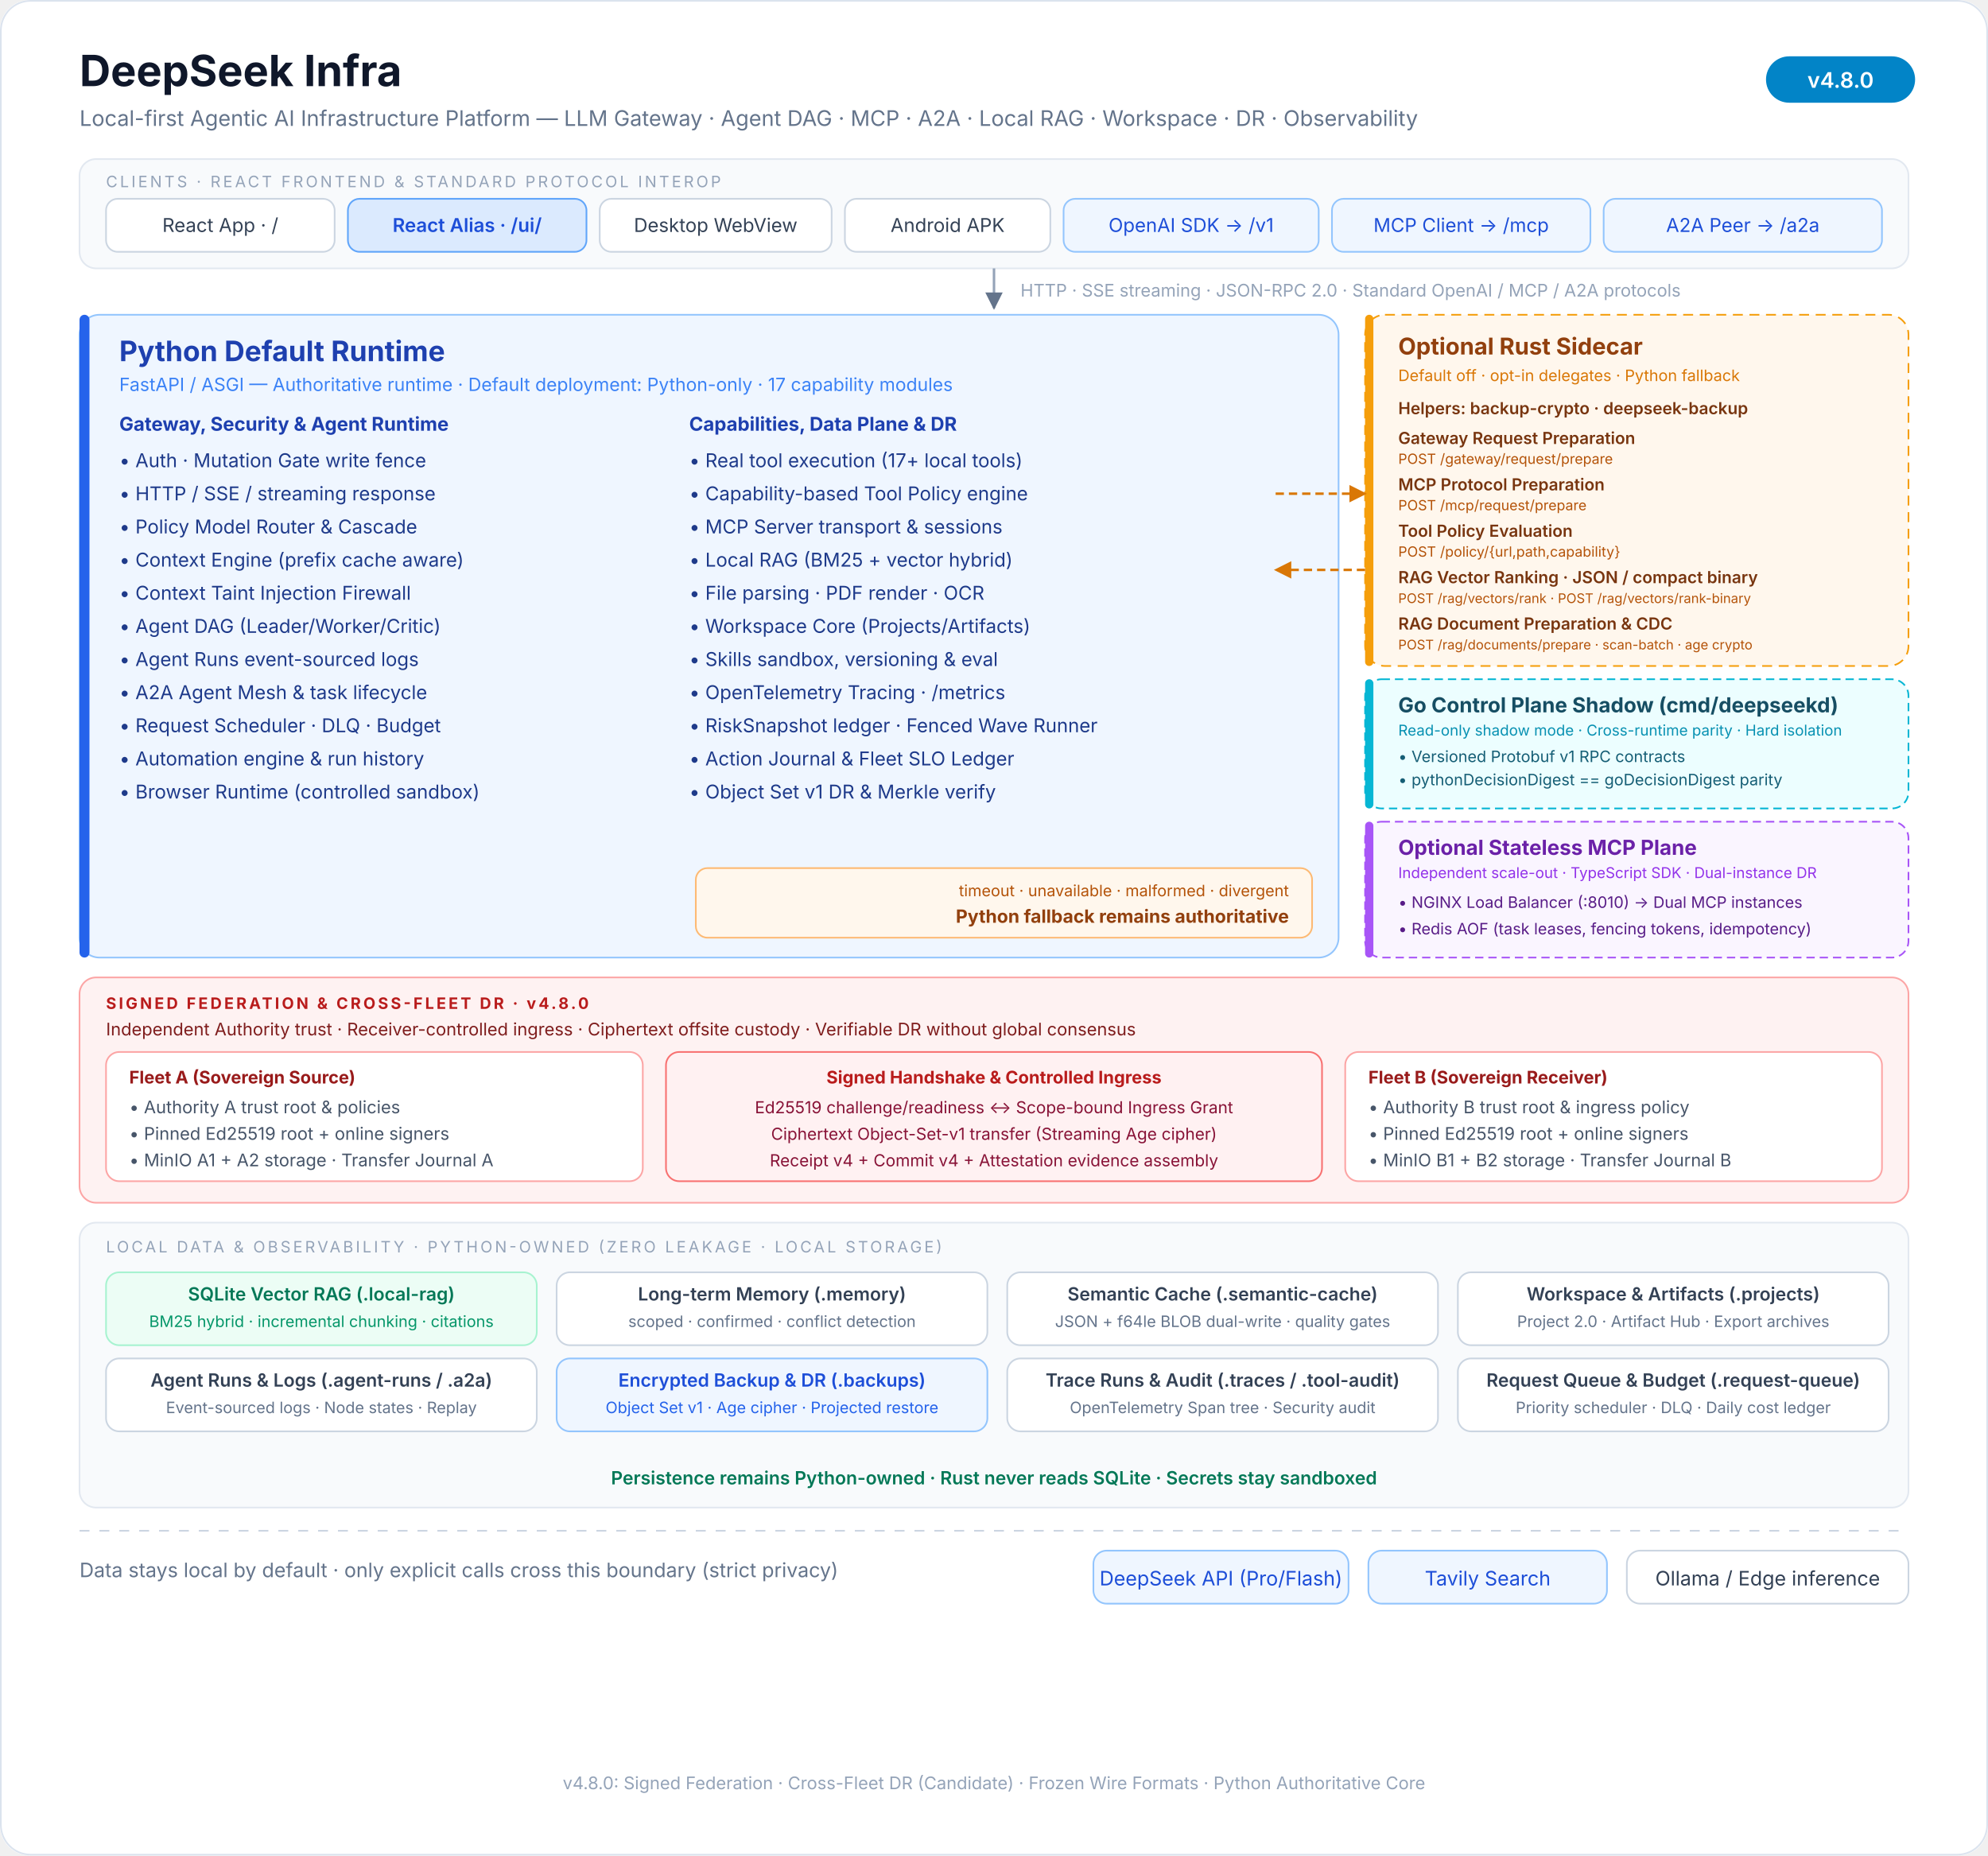
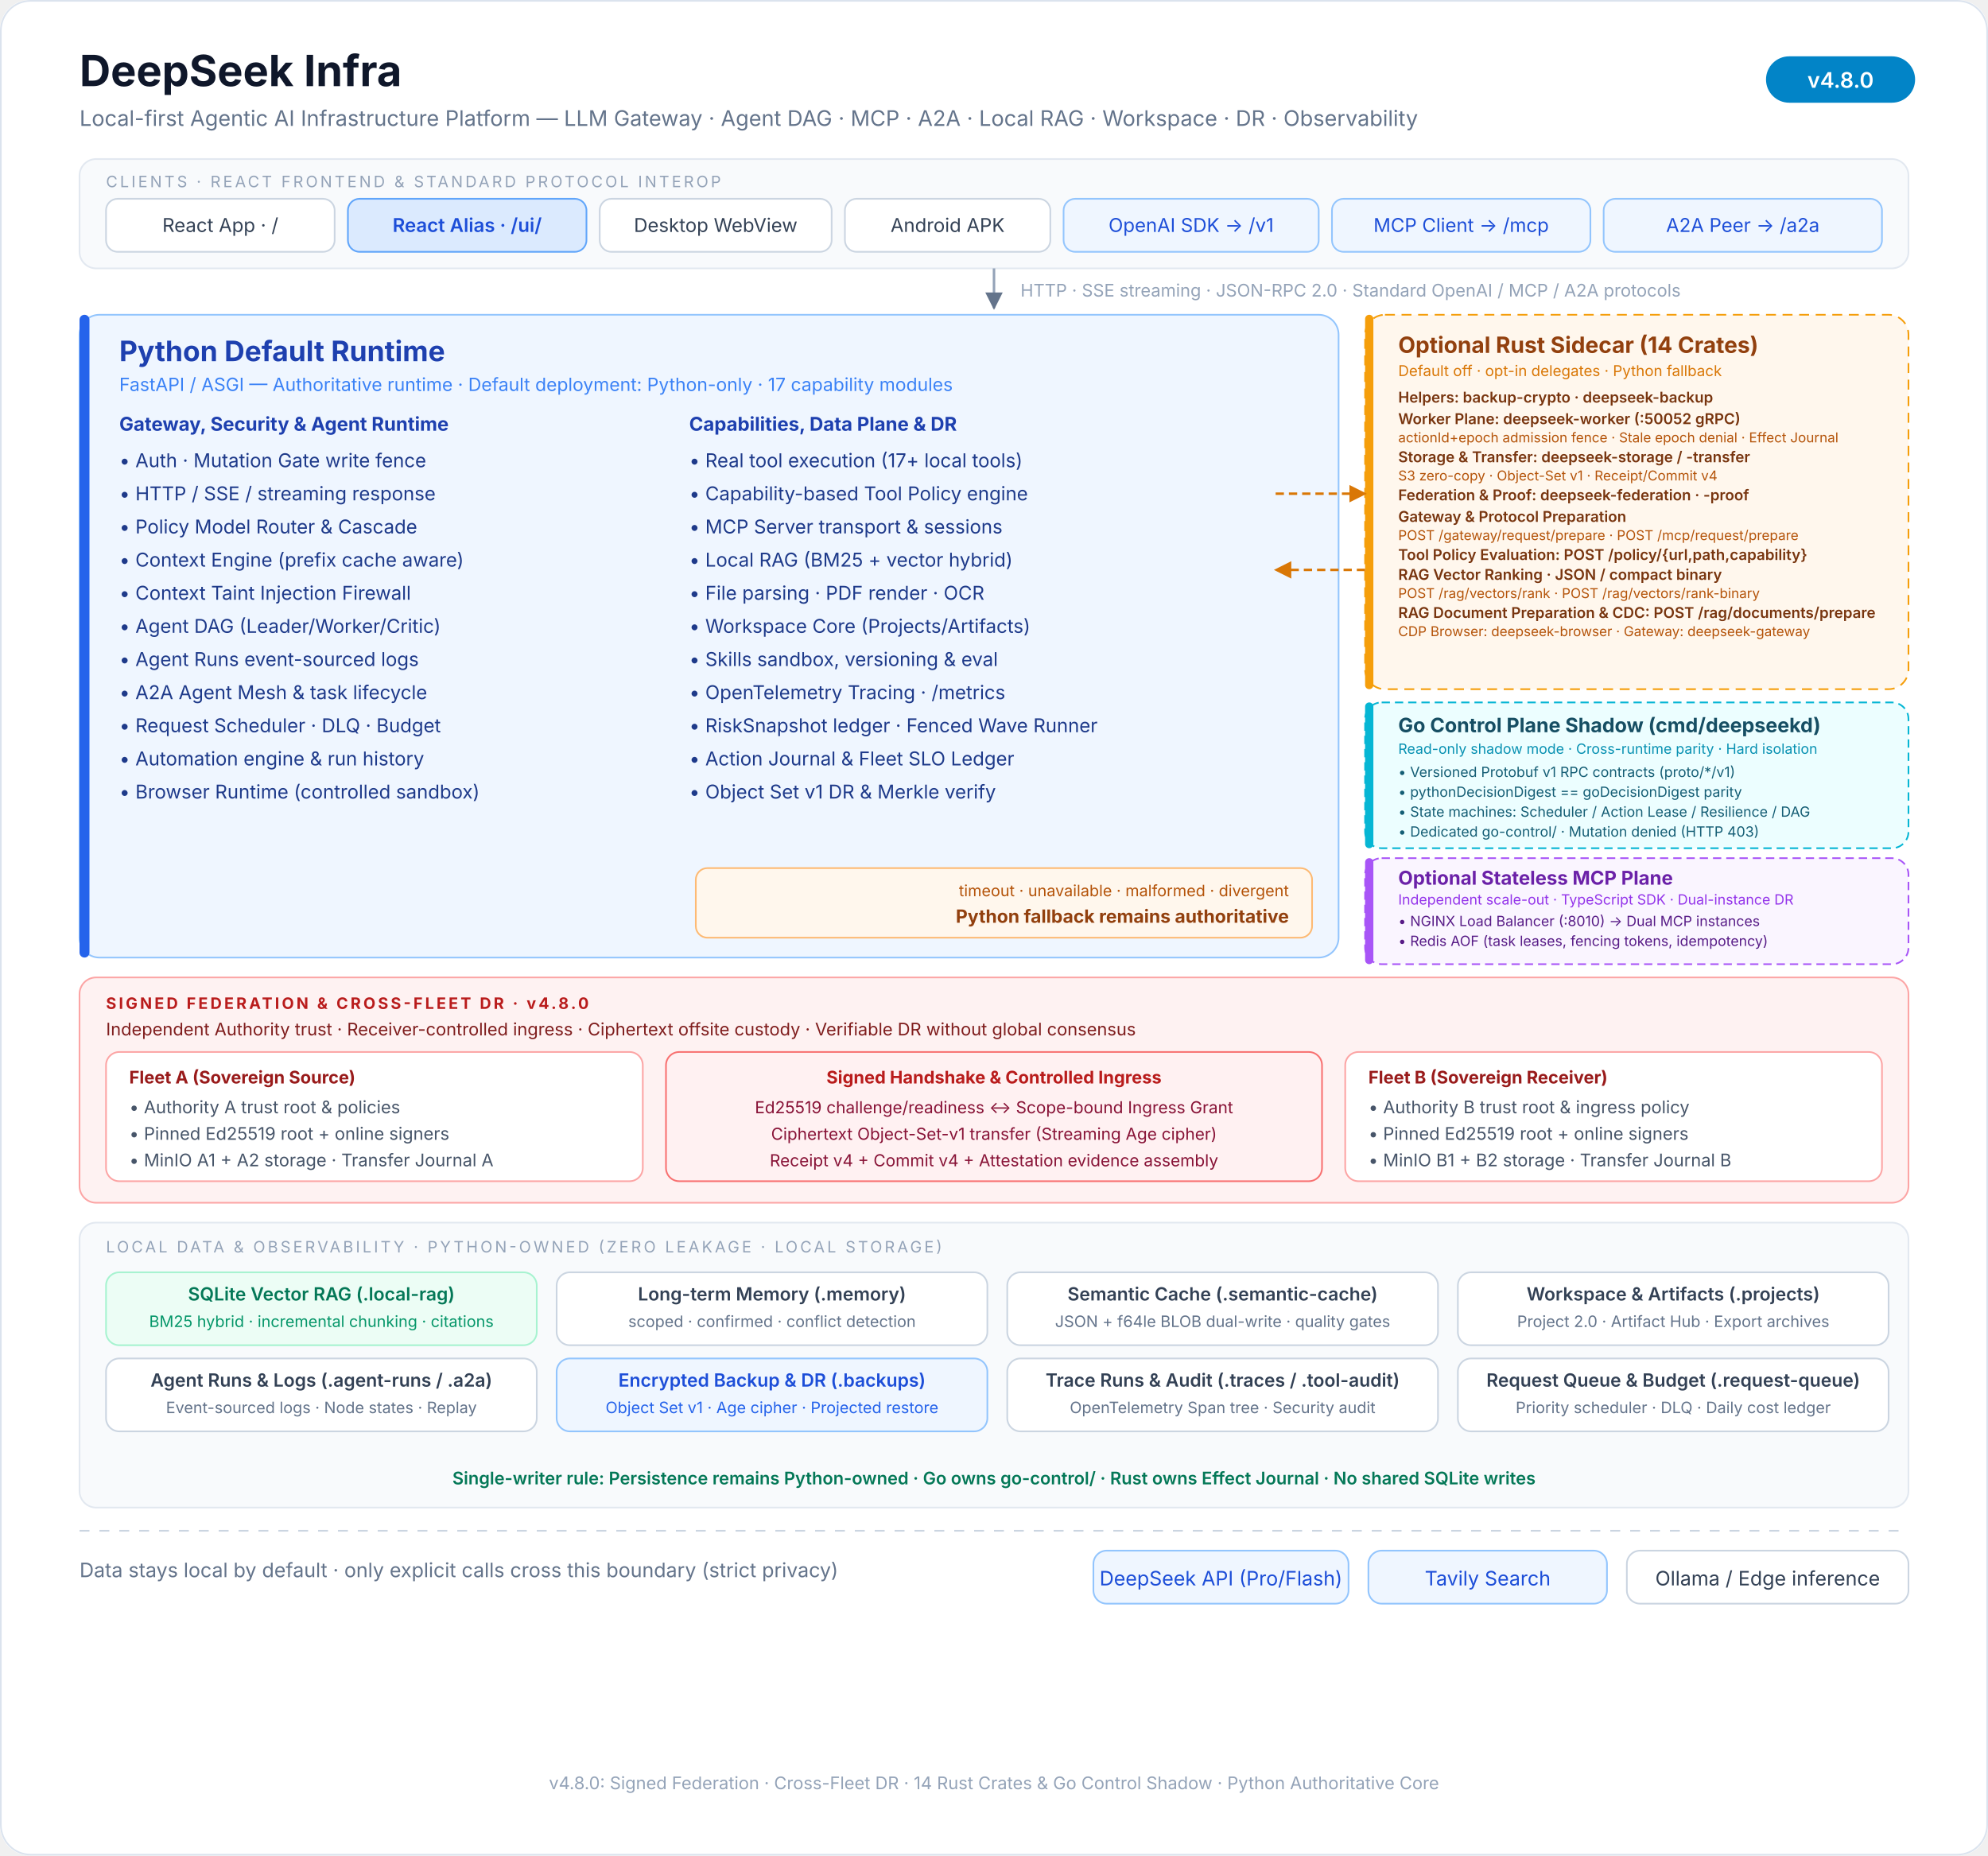
<svg xmlns="http://www.w3.org/2000/svg" viewBox="0 0 1200 1120" font-family="ui-sans-serif, system-ui, -apple-system, 'Segoe UI', 'PingFang SC', 'Microsoft YaHei', sans-serif">
  <defs>
    <marker id="arrow" viewBox="0 0 10 10" refX="9" refY="5" markerWidth="7" markerHeight="7" orient="auto-start-reverse">
      <path d="M 0 0 L 10 5 L 0 10 z" fill="#64748b" />
    </marker>
    <marker id="rust-arrow" viewBox="0 0 10 10" refX="9" refY="5" markerWidth="7" markerHeight="7" orient="auto-start-reverse">
      <path d="M 0 0 L 10 5 L 0 10 z" fill="#d97706" />
    </marker>
  </defs>
  <rect x="0" y="0" width="1200" height="1120" rx="18" fill="#ffffff" />
  <rect x="0.5" y="0.5" width="1199" height="1119" rx="18" fill="none" stroke="#dbe3ee" />
  <text x="48" y="52" font-size="26" font-weight="700" fill="#0f172a">DeepSeek Infra</text>
  <text x="48" y="76" font-size="13" fill="#64748b">Local-first Agentic AI Infrastructure Platform — LLM Gateway · Agent DAG · MCP · A2A · Local RAG · Workspace · DR · Observability</text>
  <rect x="1066" y="34" width="90" height="28" rx="14" fill="#0284c7" />
  <text x="1111" y="53" font-size="13" font-weight="600" fill="#ffffff" text-anchor="middle">v4.8.0</text>
  <rect x="48" y="96" width="1104" height="66" rx="10" fill="#f8fafc" stroke="#e2e8f0" />
  <text x="64" y="113" font-size="9.5" letter-spacing="1.5" fill="#94a3b8">CLIENTS · REACT FRONTEND &amp; STANDARD PROTOCOL INTEROP</text>
  <g font-size="11.5" fill="#334155" text-anchor="middle">
    <rect x="64" y="120" width="138" height="32" rx="7" fill="#ffffff" stroke="#cbd5e1" />
    <text x="133" y="140">React App · /</text>
    <rect x="210" y="120" width="144" height="32" rx="7" fill="#dbeafe" stroke="#60a5fa" />
    <text x="282" y="140" fill="#1d4ed8" font-weight="600">React Alias · /ui/</text>
    <rect x="362" y="120" width="140" height="32" rx="7" fill="#ffffff" stroke="#cbd5e1" />
    <text x="432" y="140">Desktop WebView</text>
    <rect x="510" y="120" width="124" height="32" rx="7" fill="#ffffff" stroke="#cbd5e1" />
    <text x="572" y="140">Android APK</text>
    <rect x="642" y="120" width="154" height="32" rx="7" fill="#eff6ff" stroke="#93c5fd" />
    <text x="719" y="140" fill="#1d4ed8">OpenAI SDK → /v1</text>
    <rect x="804" y="120" width="156" height="32" rx="7" fill="#eff6ff" stroke="#93c5fd" />
    <text x="882" y="140" fill="#1d4ed8">MCP Client → /mcp</text>
    <rect x="968" y="120" width="168" height="32" rx="7" fill="#eff6ff" stroke="#93c5fd" />
    <text x="1052" y="140" fill="#1d4ed8">A2A Peer → /a2a</text>
  </g>
  <line x1="600" y1="162" x2="600" y2="186" stroke="#94a3b8" stroke-width="1.5" marker-end="url(#arrow)" />
  <text x="616" y="179" font-size="10.5" fill="#94a3b8">HTTP · SSE streaming · JSON-RPC 2.0 · Standard OpenAI / MCP / A2A protocols</text>
  <rect x="48" y="190" width="760" height="388" rx="12" fill="#eff6ff" stroke="#93c5fd" />
  <rect x="48" y="190" width="6" height="388" rx="3" fill="#2563eb" />
  <text x="72" y="218" font-size="17" font-weight="700" fill="#1e40af">Python Default Runtime</text>
  <text x="72" y="236" font-size="11" fill="#3b82f6">FastAPI / ASGI — Authoritative runtime · Default deployment: Python-only · 17 capability modules</text>
  <g font-size="11.5" fill="#1e3a8a">
    <text x="72" y="260" font-weight="700" fill="#1e40af">Gateway, Security &amp; Agent Runtime</text>
    <text x="72" y="282">• Auth · Mutation Gate write fence</text>
    <text x="72" y="302">• HTTP / SSE / streaming response</text>
    <text x="72" y="322">• Policy Model Router &amp; Cascade</text>
    <text x="72" y="342">• Context Engine (prefix cache aware)</text>
    <text x="72" y="362">• Context Taint Injection Firewall</text>
    <text x="72" y="382">• Agent DAG (Leader/Worker/Critic)</text>
    <text x="72" y="402">• Agent Runs event-sourced logs</text>
    <text x="72" y="422">• A2A Agent Mesh &amp; task lifecycle</text>
    <text x="72" y="442">• Request Scheduler · DLQ · Budget</text>
    <text x="72" y="462">• Automation engine &amp; run history</text>
    <text x="72" y="482">• Browser Runtime (controlled sandbox)</text>
    <text x="416" y="260" font-weight="700" fill="#1e40af">Capabilities, Data Plane &amp; DR</text>
    <text x="416" y="282">• Real tool execution (17+ local tools)</text>
    <text x="416" y="302">• Capability-based Tool Policy engine</text>
    <text x="416" y="322">• MCP Server transport &amp; sessions</text>
    <text x="416" y="342">• Local RAG (BM25 + vector hybrid)</text>
    <text x="416" y="362">• File parsing · PDF render · OCR</text>
    <text x="416" y="382">• Workspace Core (Projects/Artifacts)</text>
    <text x="416" y="402">• Skills sandbox, versioning &amp; eval</text>
    <text x="416" y="422">• OpenTelemetry Tracing · /metrics</text>
    <text x="416" y="442">• RiskSnapshot ledger · Fenced Wave Runner</text>
    <text x="416" y="462">• Action Journal &amp; Fleet SLO Ledger</text>
    <text x="416" y="482">• Object Set v1 DR &amp; Merkle verify</text>
  </g>
  <rect x="420" y="524" width="372" height="42" rx="7" fill="#fff7ed" stroke="#fdba74" />
  <text x="778" y="541" font-size="9.5" fill="#b45309" text-anchor="end">timeout · unavailable · malformed · divergent</text>
  <text x="778" y="557" font-size="11" fill="#92400e" text-anchor="end" font-weight="700">Python fallback remains authoritative</text>
-   <rect x="824" y="190" width="328" height="212" rx="12" fill="#fff7ed" stroke="#f59e0b" stroke-dasharray="6 4" />
-   <rect x="824" y="190" width="5" height="212" rx="2.5" fill="#f59e0b" />
-   <text x="844" y="214" font-size="14" font-weight="700" fill="#92400e">Optional Rust Sidecar</text>
-   <text x="844" y="230" font-size="9.5" fill="#d97706">Default off · opt-in delegates · Python fallback</text>
-   <g font-size="10" fill="#78350f">
-     <text x="844" y="250" font-weight="600">Helpers: backup-crypto · deepseek-backup</text>
-     <text x="844" y="268" font-weight="600">Gateway Request Preparation</text>
-     <text x="844" y="280" font-size="8.5" fill="#b45309">POST /gateway/request/prepare</text>
-     <text x="844" y="296" font-weight="600">MCP Protocol Preparation</text>
-     <text x="844" y="308" font-size="8.5" fill="#b45309">POST /mcp/request/prepare</text>
-     <text x="844" y="324" font-weight="600">Tool Policy Evaluation</text>
-     <text x="844" y="336" font-size="8.5" fill="#b45309">POST /policy/{url,path,capability}</text>
-     <text x="844" y="352" font-weight="600">RAG Vector Ranking · JSON / compact binary</text>
-     <text x="844" y="364" font-size="8" fill="#b45309">POST /rag/vectors/rank · POST /rag/vectors/rank-binary</text>
-     <text x="844" y="380" font-weight="600">RAG Document Preparation &amp; CDC</text>
-     <text x="844" y="392" font-size="8" fill="#b45309">POST /rag/documents/prepare · scan-batch · age crypto</text>
+   <rect x="824" y="190" width="328" height="226" rx="12" fill="#fff7ed" stroke="#f59e0b" stroke-dasharray="6 4" />
+   <rect x="824" y="190" width="5" height="226" rx="2.5" fill="#f59e0b" />
+   <text x="844" y="213" font-size="13.5" font-weight="700" fill="#92400e">Optional Rust Sidecar (14 Crates)</text>
+   <text x="844" y="227" font-size="9" fill="#d97706">Default off · opt-in delegates · Python fallback</text>
+   <g font-size="9" fill="#78350f">
+     <text x="844" y="243" font-weight="600">Helpers: backup-crypto · deepseek-backup</text>
+     <text x="844" y="256" font-weight="600">Worker Plane: deepseek-worker (:50052 gRPC)</text>
+     <text x="844" y="267" font-size="8.2" fill="#b45309">actionId+epoch admission fence · Stale epoch denial · Effect Journal</text>
+     <text x="844" y="279" font-weight="600">Storage &amp; Transfer: deepseek-storage / -transfer</text>
+     <text x="844" y="290" font-size="8.2" fill="#b45309">S3 zero-copy · Object-Set v1 · Receipt/Commit v4</text>
+     <text x="844" y="302" font-weight="600">Federation &amp; Proof: deepseek-federation · -proof</text>
+     <text x="844" y="315" font-weight="600">Gateway &amp; Protocol Preparation</text>
+     <text x="844" y="326" font-size="8.2" fill="#b45309">POST /gateway/request/prepare · POST /mcp/request/prepare</text>
+     <text x="844" y="338" font-weight="600">Tool Policy Evaluation: POST /policy/{url,path,capability}</text>
+     <text x="844" y="350" font-weight="600">RAG Vector Ranking · JSON / compact binary</text>
+     <text x="844" y="361" font-size="8.2" fill="#b45309">POST /rag/vectors/rank · POST /rag/vectors/rank-binary</text>
+     <text x="844" y="373" font-weight="600">RAG Document Preparation &amp; CDC: POST /rag/documents/prepare</text>
+     <text x="844" y="384" font-size="8.2" fill="#b45309">CDP Browser: deepseek-browser · Gateway: deepseek-gateway</text>
  </g>
-   <rect x="824" y="410" width="328" height="78" rx="10" fill="#ecfeff" stroke="#06b6d4" stroke-dasharray="5 3" />
-   <rect x="824" y="410" width="5" height="78" rx="2.5" fill="#06b6d4" />
-   <text x="844" y="430" font-size="12.5" font-weight="700" fill="#164e63">Go Control Plane Shadow (cmd/deepseekd)</text>
-   <text x="844" y="444" font-size="9" fill="#0891b2">Read-only shadow mode · Cross-runtime parity · Hard isolation</text>
-   <g font-size="9.5" fill="#155e75">
-     <text x="844" y="460">• Versioned Protobuf v1 RPC contracts</text>
-     <text x="844" y="474">• pythonDecisionDigest == goDecisionDigest parity</text>
+   <rect x="824" y="424" width="328" height="88" rx="10" fill="#ecfeff" stroke="#06b6d4" stroke-dasharray="5 3" />
+   <rect x="824" y="424" width="5" height="88" rx="2.5" fill="#06b6d4" />
+   <text x="844" y="442" font-size="12" font-weight="700" fill="#164e63">Go Control Plane Shadow (cmd/deepseekd)</text>
+   <text x="844" y="455" font-size="8.5" fill="#0891b2">Read-only shadow mode · Cross-runtime parity · Hard isolation</text>
+   <g font-size="8.5" fill="#155e75">
+     <text x="844" y="469">• Versioned Protobuf v1 RPC contracts (proto/*/v1)</text>
+     <text x="844" y="481">• pythonDecisionDigest == goDecisionDigest parity</text>
+     <text x="844" y="493">• State machines: Scheduler / Action Lease / Resilience / DAG</text>
+     <text x="844" y="505">• Dedicated go-control/ · Mutation denied (HTTP 403)</text>
  </g>
-   <rect x="824" y="496" width="328" height="82" rx="10" fill="#faf5ff" stroke="#a855f7" stroke-dasharray="5 3" />
-   <rect x="824" y="496" width="5" height="82" rx="2.5" fill="#a855f7" />
-   <text x="844" y="516" font-size="12.5" font-weight="700" fill="#6b21a8">Optional Stateless MCP Plane</text>
-   <text x="844" y="530" font-size="9" fill="#9333ea">Independent scale-out · TypeScript SDK · Dual-instance DR</text>
-   <g font-size="9.5" fill="#581c87">
-     <text x="844" y="548">• NGINX Load Balancer (:8010) → Dual MCP instances</text>
-     <text x="844" y="564">• Redis AOF (task leases, fencing tokens, idempotency)</text>
+   <rect x="824" y="518" width="328" height="64" rx="10" fill="#faf5ff" stroke="#a855f7" stroke-dasharray="5 3" />
+   <rect x="824" y="518" width="5" height="64" rx="2.5" fill="#a855f7" />
+   <text x="844" y="534" font-size="11.5" font-weight="700" fill="#6b21a8">Optional Stateless MCP Plane</text>
+   <text x="844" y="546" font-size="8.5" fill="#9333ea">Independent scale-out · TypeScript SDK · Dual-instance DR</text>
+   <g font-size="8.5" fill="#581c87">
+     <text x="844" y="559">• NGINX Load Balancer (:8010) → Dual MCP instances</text>
+     <text x="844" y="571">• Redis AOF (task leases, fencing tokens, idempotency)</text>
  </g>
  <line x1="770" y1="298" x2="824" y2="298" stroke="#d97706" stroke-width="1.5" stroke-dasharray="5 3" marker-end="url(#rust-arrow)" />
  <line x1="824" y1="344" x2="770" y2="344" stroke="#d97706" stroke-width="1.5" stroke-dasharray="5 3" marker-end="url(#rust-arrow)" />
  <rect x="48" y="590" width="1104" height="136" rx="10" fill="#fef2f2" stroke="#fca5a5" />
  <text x="64" y="609" font-size="9.5" letter-spacing="1.5" fill="#b91c1c" font-weight="700">SIGNED FEDERATION &amp; CROSS-FLEET DR · v4.8.0</text>
  <text x="64" y="625" font-size="10.5" fill="#7f1d1d">Independent Authority trust · Receiver-controlled ingress · Ciphertext offsite custody · Verifiable DR without global consensus</text>
  <g font-size="10.5" fill="#334155">
    <rect x="64" y="635" width="324" height="78" rx="8" fill="#ffffff" stroke="#fca5a5" />
    <text x="78" y="654" font-weight="700" fill="#991b1b">Fleet A (Sovereign Source)</text>
    <text x="78" y="672" fill="#475569">• Authority A trust root &amp; policies</text>
    <text x="78" y="688" fill="#475569">• Pinned Ed25519 root + online signers</text>
    <text x="78" y="704" fill="#475569">• MinIO A1 + A2 storage · Transfer Journal A</text>
    <rect x="402" y="635" width="396" height="78" rx="8" fill="#fff1f2" stroke="#f87171" />
    <text x="600" y="654" font-weight="700" fill="#b91c1c" text-anchor="middle">Signed Handshake &amp; Controlled Ingress</text>
    <text x="600" y="672" font-size="10" fill="#881337" text-anchor="middle">Ed25519 challenge/readiness ↔ Scope-bound Ingress Grant</text>
    <text x="600" y="688" font-size="10" fill="#881337" text-anchor="middle">Ciphertext Object-Set-v1 transfer (Streaming Age cipher)</text>
    <text x="600" y="704" font-size="10" fill="#881337" text-anchor="middle">Receipt v4 + Commit v4 + Attestation evidence assembly</text>
    <rect x="812" y="635" width="324" height="78" rx="8" fill="#ffffff" stroke="#fca5a5" />
    <text x="826" y="654" font-weight="700" fill="#991b1b">Fleet B (Sovereign Receiver)</text>
    <text x="826" y="672" fill="#475569">• Authority B trust root &amp; ingress policy</text>
    <text x="826" y="688" fill="#475569">• Pinned Ed25519 root + online signers</text>
    <text x="826" y="704" fill="#475569">• MinIO B1 + B2 storage · Transfer Journal B</text>
  </g>
  <rect x="48" y="738" width="1104" height="172" rx="10" fill="#f8fafc" stroke="#e2e8f0" />
  <text x="64" y="756" font-size="9.5" letter-spacing="1.5" fill="#94a3b8">LOCAL DATA &amp; OBSERVABILITY · PYTHON-OWNED (ZERO LEAKAGE · LOCAL STORAGE)</text>
  <g font-size="11" fill="#334155" text-anchor="middle">
    <rect x="64" y="768" width="260" height="44" rx="8" fill="#ecfdf5" stroke="#a7f3d0" />
    <text x="194" y="785" fill="#047857" font-weight="600">SQLite Vector RAG (.local-rag)</text>
    <text x="194" y="801" font-size="9.5" fill="#059669">BM25 hybrid · incremental chunking · citations</text>
    <rect x="336" y="768" width="260" height="44" rx="8" fill="#ffffff" stroke="#cbd5e1" />
    <text x="466" y="785" font-weight="600">Long-term Memory (.memory)</text>
    <text x="466" y="801" font-size="9.5" fill="#64748b">scoped · confirmed · conflict detection</text>
    <rect x="608" y="768" width="260" height="44" rx="8" fill="#ffffff" stroke="#cbd5e1" />
    <text x="738" y="785" font-weight="600">Semantic Cache (.semantic-cache)</text>
    <text x="738" y="801" font-size="9.5" fill="#64748b">JSON + f64le BLOB dual-write · quality gates</text>
    <rect x="880" y="768" width="260" height="44" rx="8" fill="#ffffff" stroke="#cbd5e1" />
    <text x="1010" y="785" font-weight="600">Workspace &amp; Artifacts (.projects)</text>
    <text x="1010" y="801" font-size="9.5" fill="#64748b">Project 2.0 · Artifact Hub · Export archives</text>
    <rect x="64" y="820" width="260" height="44" rx="8" fill="#ffffff" stroke="#cbd5e1" />
    <text x="194" y="837" font-weight="600">Agent Runs &amp; Logs (.agent-runs / .a2a)</text>
    <text x="194" y="853" font-size="9.5" fill="#64748b">Event-sourced logs · Node states · Replay</text>
    <rect x="336" y="820" width="260" height="44" rx="8" fill="#eff6ff" stroke="#93c5fd" />
    <text x="466" y="837" fill="#1d4ed8" font-weight="600">Encrypted Backup &amp; DR (.backups)</text>
    <text x="466" y="853" font-size="9.5" fill="#2563eb">Object Set v1 · Age cipher · Projected restore</text>
    <rect x="608" y="820" width="260" height="44" rx="8" fill="#ffffff" stroke="#cbd5e1" />
    <text x="738" y="837" font-weight="600">Trace Runs &amp; Audit (.traces / .tool-audit)</text>
    <text x="738" y="853" font-size="9.5" fill="#64748b">OpenTelemetry Span tree · Security audit</text>
    <rect x="880" y="820" width="260" height="44" rx="8" fill="#ffffff" stroke="#cbd5e1" />
    <text x="1010" y="837" font-weight="600">Request Queue &amp; Budget (.request-queue)</text>
    <text x="1010" y="853" font-size="9.5" fill="#64748b">Priority scheduler · DLQ · Daily cost ledger</text>
  </g>
-   <text x="600" y="896" font-size="11" fill="#047857" text-anchor="middle" font-weight="600">Persistence remains Python-owned · Rust never reads SQLite · Secrets stay sandboxed</text>
+   <text x="600" y="896" font-size="10.5" fill="#047857" text-anchor="middle" font-weight="600">Single-writer rule: Persistence remains Python-owned · Go owns go-control/ · Rust owns Effect Journal · No shared SQLite writes</text>
  <line x1="48" y1="924" x2="1152" y2="924" stroke="#cbd5e1" stroke-dasharray="6 6" />
  <text x="48" y="952" font-size="12" fill="#64748b">Data stays local by default · only explicit calls cross this boundary (strict privacy)</text>
  <g font-size="12" text-anchor="middle">
    <rect x="660" y="936" width="154" height="32" rx="8" fill="#eff6ff" stroke="#93c5fd" />
    <text x="737" y="957" fill="#1d4ed8">DeepSeek API (Pro/Flash)</text>
    <rect x="826" y="936" width="144" height="32" rx="8" fill="#eff6ff" stroke="#93c5fd" />
    <text x="898" y="957" fill="#1d4ed8">Tavily Search</text>
    <rect x="982" y="936" width="170" height="32" rx="8" fill="#ffffff" stroke="#cbd5e1" />
    <text x="1067" y="957" fill="#334155">Ollama / Edge inference</text>
  </g>
-   <text x="600" y="1080" font-size="10.5" fill="#94a3b8" text-anchor="middle">v4.8.0: Signed Federation · Cross-Fleet DR (Candidate) · Frozen Wire Formats · Python Authoritative Core</text>
+   <text x="600" y="1080" font-size="10.5" fill="#94a3b8" text-anchor="middle">v4.8.0: Signed Federation · Cross-Fleet DR · 14 Rust Crates &amp; Go Control Shadow · Python Authoritative Core</text>
</svg>
